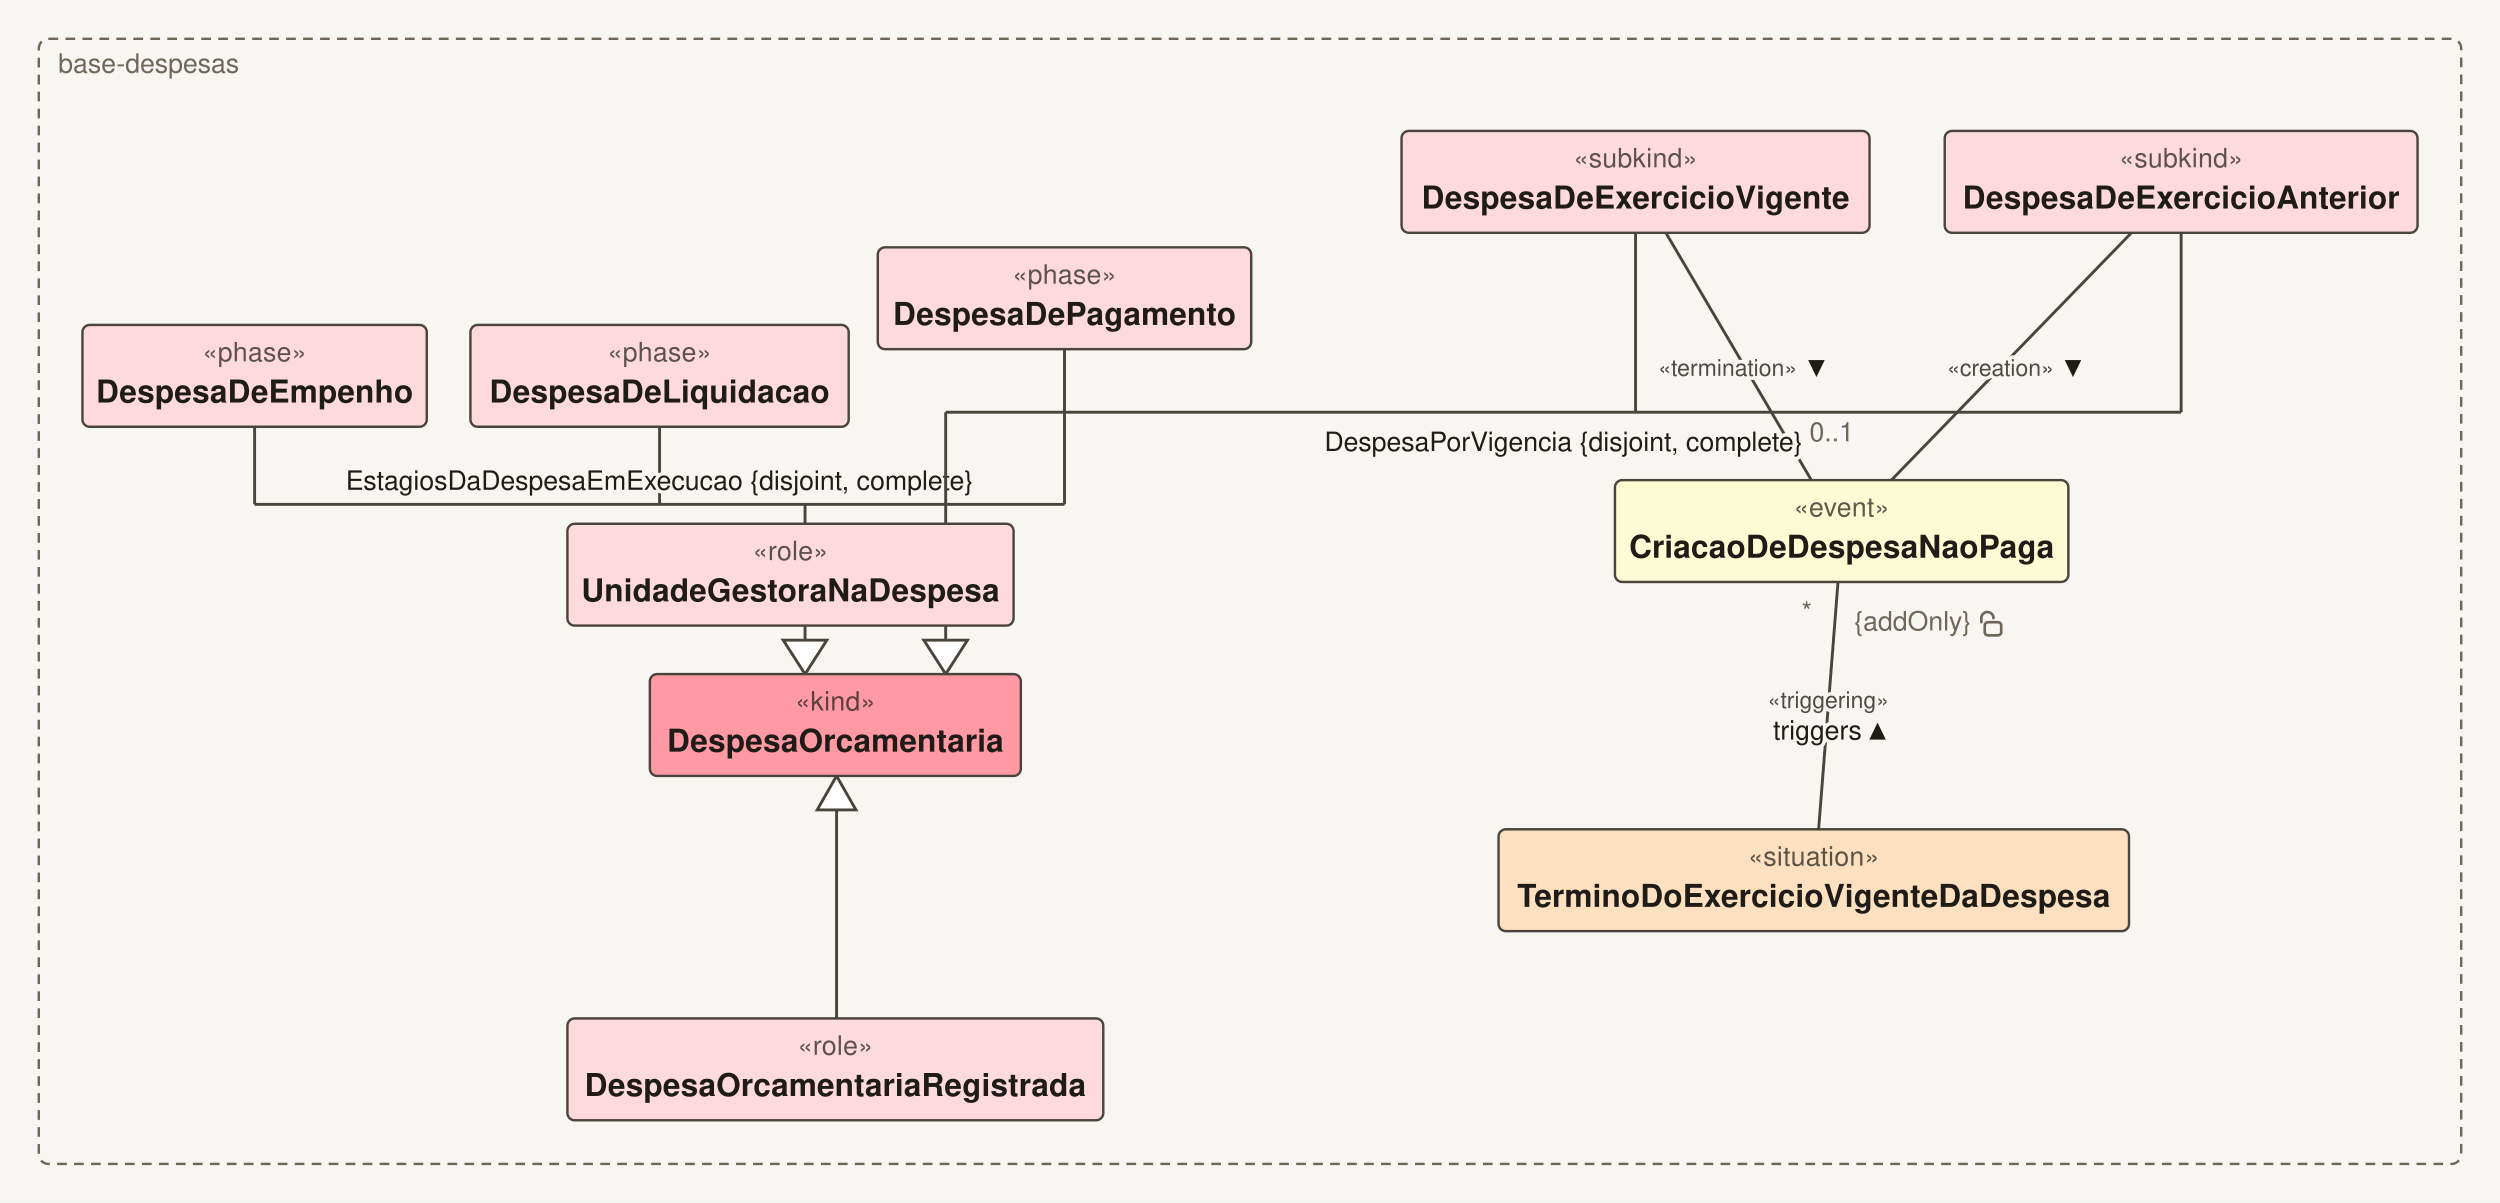
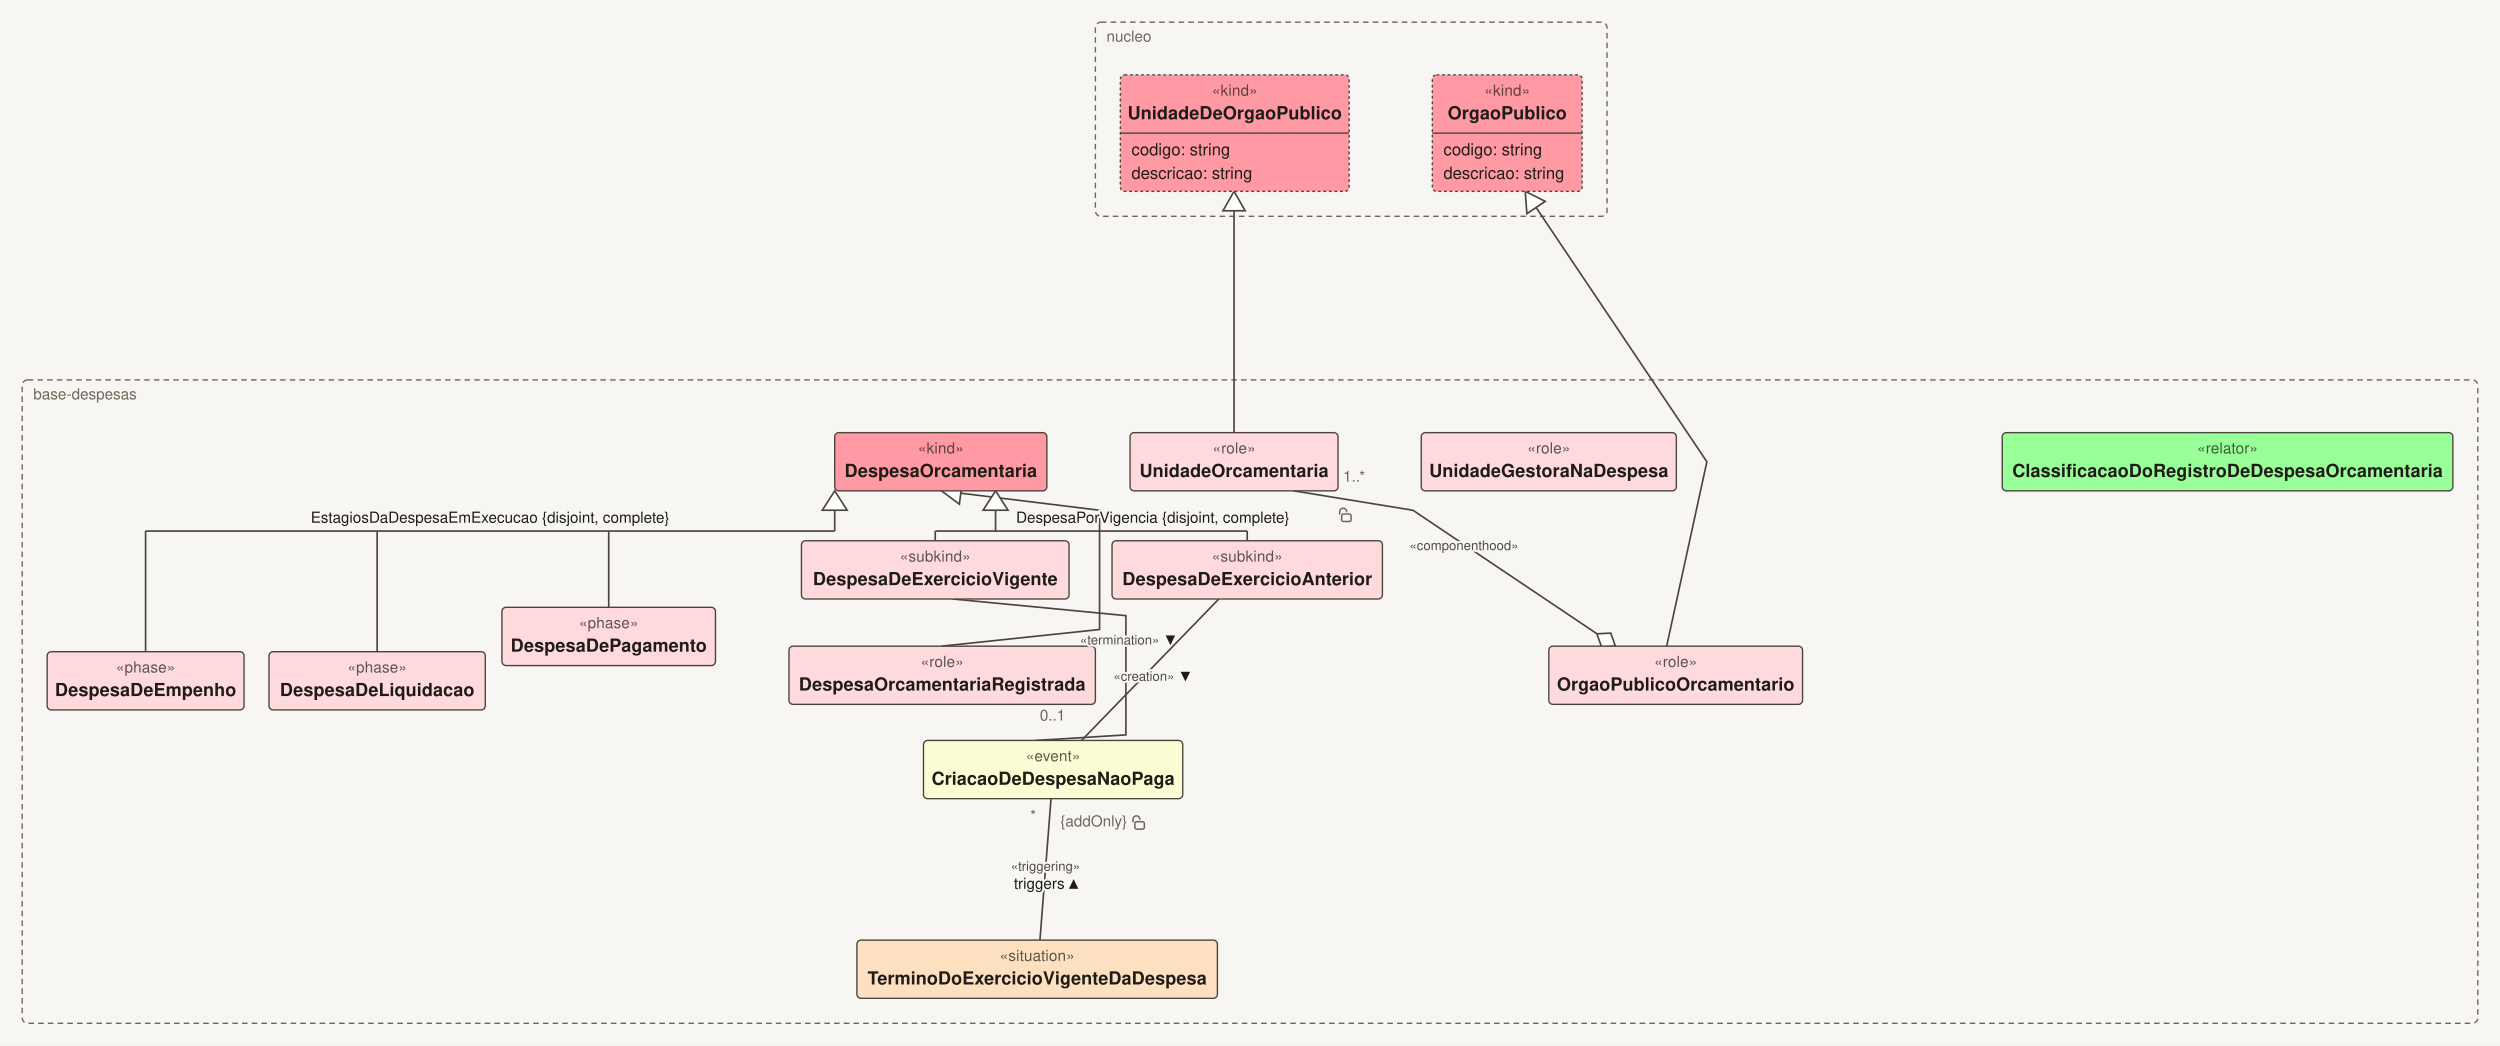
- <svg xmlns="http://www.w3.org/2000/svg" viewBox="302 522 1031 496" width="1031" height="496">
+ <svg xmlns="http://www.w3.org/2000/svg" viewBox="302 186 1803 754" width="1803" height="754">
  <style>
/* Everything that is text, before anything specialises it. The label layer sits
   above the boxes and outside every other group, so a rule that reached labels
   through their edge stopped reaching them the day they were lifted out of it --
   and an SVG with no font-family on a text element falls back to a 16px serif.
   Stated once at the top, no layer can lose it again. */
text {
    font-family: "Helvetica Neue", Helvetica, Arial, "Liberation Sans", sans-serif;
    font-stretch: normal;
    font-size: 11px;
    fill: #1f1c17;
    font-variant-numeric: tabular-nums;
}

.tv-node rect { stroke: #4a453c; stroke-width: 1; }
.tv-node text { fill: #1f1c17; }
.tv-name { font-weight: 600; font-size: 13px; letter-spacing: 0.005em; }
.tv-legend text { font-size: 13px; fill: #1f1c17; }
.tv-stereotype { font-size: 11px; fill-opacity: 0.72; letter-spacing: 0.01em; }
.tv-attribute { font-size: 12px; }
.tv-edge path { fill: none; stroke: #4a453c; stroke-width: 1.2; }
.tv-end { fill: #6e6658; }
/* No letter-spacing on a label drawn with a halo: WebKit places letter-spaced
   SVG text glyph by glyph and then draws no halo, so in Safari, and in an
   exported SVG opened in Preview, the line ran through the label and its
   letters came out uneven. Chromium and Firefox never showed it. */
.tv-edge-stereotype { font-size: 9.5px; fill-opacity: 0.78; }
.tv-marker { fill: #ffffff; stroke: #4a453c; stroke-width: 1.2; }
.tv-arrow { fill: none; stroke: #4a453c; stroke-width: 1.2; }
.tv-reading { fill: #1f1c17; stroke: none; }
.tv-lock { fill: none; stroke: #6e6658; stroke-width: 1.1; stroke-linecap: round; }
.tv-lock rect { fill: #f7f6f2; }
.tv-group rect { fill: none; stroke: #6e6658; stroke-dasharray: 4 3; }
.tv-group text { font-size: 11px; fill: #6e6658; }
.tv-ontology rect { fill: none; stroke: #4a453c; stroke-width: 1.2; stroke-dasharray: none; }
.tv-ontology text { font-weight: 600; font-size: 13px; fill: #1f1c17; }
.tv-location { font-size: 12px; fill-opacity: 0.72; }
.tv-selected rect { stroke: #1f5c5c; stroke-width: 2.5; }
/* The second selector is for a leg of a shared tree, which carries its own id
   and so is chosen as itself rather than through a group around it. */
.tv-selected path, path.tv-selected { stroke: #1f5c5c; stroke-width: 2.2; }
.tv-unresolved rect { stroke-dasharray: 5 3; }
.tv-external rect { stroke-dasharray: 2 2; }
</style>
-   <rect x="302" y="522" width="1031" height="496" fill="#f7f6f2" />
+   <rect x="302" y="186" width="1803" height="754" fill="#f7f6f2" />
  <g class="tv-group" data-group="pkg:base-despesas">
-     <rect x="318" y="538" width="999" height="464" rx="4" />
-     <text x="326" y="552">base-despesas</text>
+     <rect x="318" y="460" width="1771" height="464" rx="4" />
+     <text x="326" y="474">base-despesas</text>
+   </g>
+   <g class="tv-group" data-group="pkg:nucleo">
+     <rect x="1092" y="202" width="369" height="140" rx="4" />
+     <text x="1100" y="216">nucleo</text>
+   </g>
+   <g class="tv-edge" data-edge="gen:base-despesas::OrgaoPublicoOrcamentario-&gt;nucleo::OrgaoPublico">
+     <path d="M 1504 652 L 1533 519 L 1402 324" />
+     <polygon class="tv-marker" points="1402,324 1403.2,340.1 1416.4,331.2" />
+   </g>
+   <g class="tv-edge" data-edge="gen:base-despesas::UnidadeOrcamentaria-&gt;nucleo::UnidadeDeOrgaoPublico">
+     <path d="M 1192 498 L 1192 324" />
+     <polygon class="tv-marker" points="1192,324 1184,338 1200,338" />
  </g>
  <g class="tv-edge" data-edge="gen:base-despesas::DespesaOrcamentariaRegistrada-&gt;base-despesas::DespesaOrcamentaria">
-     <path d="M 647 942 L 647 842" />
-     <polygon class="tv-marker" points="647,842 639,856 655,856" />
+     <path d="M 981 652 L 1095 640 L 1095 554 L 981 540" />
+     <polygon class="tv-marker" points="981,540 993.9,549.6 995.9,533.8" />
  </g>
  <g class="tv-edge" data-edge="rel:base-despesas::DespesaDeExercicioVigente-&gt;base-despesas::CriacaoDeDespesaNaoPaga:termination:">
-     <path d="M 989 618 L 1049 720" />
+     <path d="M 989 618 L 1114 630 L 1114 716 L 1049 720" />
  </g>
  <g class="tv-edge" data-edge="rel:base-despesas::DespesaDeExercicioAnterior-&gt;base-despesas::CriacaoDeDespesaNaoPaga:creation:">
    <path d="M 1181 618 L 1082 720" />
  </g>
+   <g class="tv-edge" data-edge="rel:base-despesas::UnidadeOrcamentaria-&gt;base-despesas::OrgaoPublicoOrcamentario:componenthood:">
+     <path d="M 1235 540 L 1321 554 L 1467 652" />
+     <polygon class="tv-marker" points="1467,652 1463.7,642.6 1453.7,643.1 1457,652.5" />
+   </g>
  <g class="tv-edge" data-edge="rel:base-despesas::TerminoDoExercicioVigenteDaDespesa-&gt;base-despesas::CriacaoDeDespesaNaoPaga:triggering:triggers">
    <path d="M 1052 864 L 1060 762" />
  </g>
  <g class="tv-edge tv-tree" data-genset="set:base-despesas::EstagiosDaDespesaEmExecucao">
-     <polygon class="tv-marker" points="634,800 625,786 643,786" />
-     <path d="M 634 786 L 634 730" />
-     <path d="M 407 730 L 741 730" />
-     <path data-edge="gen:base-despesas::DespesaDeEmpenho-&gt;base-despesas::DespesaOrcamentaria" d="M 407 730 L 407 698" />
-     <path data-edge="gen:base-despesas::DespesaDeLiquidacao-&gt;base-despesas::DespesaOrcamentaria" d="M 574 730 L 574 698" />
-     <path data-edge="gen:base-despesas::DespesaDePagamento-&gt;base-despesas::DespesaOrcamentaria" d="M 741 730 L 741 666" />
-     <text data-for="set:base-despesas::EstagiosDaDespesaEmExecucao" x="574" y="724" fill="#6e6658" text-anchor="middle" paint-order="stroke" stroke="#f7f6f2" stroke-width="3" stroke-linejoin="round">EstagiosDaDespesaEmExecucao {disjoint, complete}</text>
+     <polygon class="tv-marker" points="904,540 895,554 913,554" />
+     <path d="M 904 554 L 904 569" />
+     <path d="M 407 569 L 904 569" />
+     <path data-edge="gen:base-despesas::DespesaDeEmpenho-&gt;base-despesas::DespesaOrcamentaria" d="M 407 569 L 407 656" />
+     <path data-edge="gen:base-despesas::DespesaDeLiquidacao-&gt;base-despesas::DespesaOrcamentaria" d="M 574 569 L 574 656" />
+     <path data-edge="gen:base-despesas::DespesaDePagamento-&gt;base-despesas::DespesaOrcamentaria" d="M 741 569 L 741 624" />
+     <text data-for="set:base-despesas::EstagiosDaDespesaEmExecucao" x="655.5" y="563" fill="#6e6658" text-anchor="middle" paint-order="stroke" stroke="#f7f6f2" stroke-width="3" stroke-linejoin="round">EstagiosDaDespesaEmExecucao {disjoint, complete}</text>
  </g>
  <g class="tv-edge tv-tree" data-genset="set:base-despesas::DespesaPorVigencia">
-     <polygon class="tv-marker" points="692,800 683,786 701,786" />
-     <path d="M 692 786 L 692 692" />
-     <path d="M 692 692 L 1201.5 692" />
-     <path data-edge="gen:base-despesas::DespesaDeExercicioVigente-&gt;base-despesas::DespesaOrcamentaria" d="M 976.5 692 L 976.5 618" />
-     <path data-edge="gen:base-despesas::DespesaDeExercicioAnterior-&gt;base-despesas::DespesaOrcamentaria" d="M 1201.5 692 L 1201.5 618" />
-     <text data-for="set:base-despesas::DespesaPorVigencia" x="946.8" y="708" fill="#6e6658" text-anchor="middle" paint-order="stroke" stroke="#f7f6f2" stroke-width="3" stroke-linejoin="round">DespesaPorVigencia {disjoint, complete}</text>
+     <polygon class="tv-marker" points="1020,540 1011,554 1029,554" />
+     <path d="M 1020 554 L 1020 569" />
+     <path d="M 976.5 569 L 1201.5 569" />
+     <path data-edge="gen:base-despesas::DespesaDeExercicioVigente-&gt;base-despesas::DespesaOrcamentaria" d="M 976.5 569 L 976.5 576" />
+     <path data-edge="gen:base-despesas::DespesaDeExercicioAnterior-&gt;base-despesas::DespesaOrcamentaria" d="M 1201.5 569 L 1201.5 576" />
+     <text data-for="set:base-despesas::DespesaPorVigencia" x="1133.4" y="563" fill="#6e6658" text-anchor="middle" paint-order="stroke" stroke="#f7f6f2" stroke-width="3" stroke-linejoin="round">DespesaPorVigencia {disjoint, complete}</text>
  </g>
  <g class="tv-node" data-node="base-despesas::DespesaOrcamentaria">
-     <rect x="570" y="800" width="153" height="42" rx="3" fill="#FF99A3" />
-     <text class="tv-stereotype" x="646.5" y="815" text-anchor="middle">«kind»</text>
-     <text class="tv-name" x="646.5" y="832" text-anchor="middle">DespesaOrcamentaria</text>
+     <rect x="904" y="498" width="153" height="42" rx="3" fill="#FF99A3" />
+     <text class="tv-stereotype" x="980.5" y="513" text-anchor="middle">«kind»</text>
+     <text class="tv-name" x="980.5" y="530" text-anchor="middle">DespesaOrcamentaria</text>
+   </g>
+   <g class="tv-node" data-node="base-despesas::ClassificacaoDoRegistroDeDespesaOrcamentaria">
+     <rect x="1746" y="498" width="325" height="42" rx="3" fill="#99FF99" />
+     <text class="tv-stereotype" x="1908.5" y="513" text-anchor="middle">«relator»</text>
+     <text class="tv-name" x="1908.5" y="530" text-anchor="middle">ClassificacaoDoRegistroDeDespesaOrcamentaria</text>
  </g>
  <g class="tv-node" data-node="base-despesas::UnidadeGestoraNaDespesa">
-     <rect x="536" y="738" width="184" height="42" rx="3" fill="#FFDADD" />
-     <text class="tv-stereotype" x="628" y="753" text-anchor="middle">«role»</text>
-     <text class="tv-name" x="628" y="770" text-anchor="middle">UnidadeGestoraNaDespesa</text>
+     <rect x="1327" y="498" width="184" height="42" rx="3" fill="#FFDADD" />
+     <text class="tv-stereotype" x="1419" y="513" text-anchor="middle">«role»</text>
+     <text class="tv-name" x="1419" y="530" text-anchor="middle">UnidadeGestoraNaDespesa</text>
+   </g>
+   <g class="tv-node" data-node="base-despesas::OrgaoPublicoOrcamentario">
+     <rect x="1419" y="652" width="183" height="42" rx="3" fill="#FFDADD" />
+     <text class="tv-stereotype" x="1510.5" y="667" text-anchor="middle">«role»</text>
+     <text class="tv-name" x="1510.5" y="684" text-anchor="middle">OrgaoPublicoOrcamentario</text>
+   </g>
+   <g class="tv-node tv-external" data-node="nucleo::OrgaoPublico">
+     <rect x="1335" y="240" width="108" height="84" rx="3" fill="#FF99A3" />
+     <text class="tv-stereotype" x="1389" y="255" text-anchor="middle">«kind»</text>
+     <text class="tv-name" x="1389" y="272" text-anchor="middle">OrgaoPublico</text>
+     <line x1="1335" y1="282" x2="1443" y2="282" stroke="#4a453c" stroke-width="1" />
+     <text class="tv-attribute" x="1343" y="298">codigo: string</text>
+     <text class="tv-attribute" x="1343" y="315">descricao: string</text>
+   </g>
+   <g class="tv-node" data-node="base-despesas::UnidadeOrcamentaria">
+     <rect x="1117" y="498" width="150" height="42" rx="3" fill="#FFDADD" />
+     <text class="tv-stereotype" x="1192" y="513" text-anchor="middle">«role»</text>
+     <text class="tv-name" x="1192" y="530" text-anchor="middle">UnidadeOrcamentaria</text>
+   </g>
+   <g class="tv-node tv-external" data-node="nucleo::UnidadeDeOrgaoPublico">
+     <rect x="1110" y="240" width="165" height="84" rx="3" fill="#FF99A3" />
+     <text class="tv-stereotype" x="1192.5" y="255" text-anchor="middle">«kind»</text>
+     <text class="tv-name" x="1192.5" y="272" text-anchor="middle">UnidadeDeOrgaoPublico</text>
+     <line x1="1110" y1="282" x2="1275" y2="282" stroke="#4a453c" stroke-width="1" />
+     <text class="tv-attribute" x="1118" y="298">codigo: string</text>
+     <text class="tv-attribute" x="1118" y="315">descricao: string</text>
  </g>
  <g class="tv-node" data-node="base-despesas::DespesaDeEmpenho">
    <rect x="336" y="656" width="142" height="42" rx="3" fill="#FFDADD" />
    <text class="tv-stereotype" x="407" y="671" text-anchor="middle">«phase»</text>
    <text class="tv-name" x="407" y="688" text-anchor="middle">DespesaDeEmpenho</text>
  </g>
  <g class="tv-node" data-node="base-despesas::DespesaDeLiquidacao">
    <rect x="496" y="656" width="156" height="42" rx="3" fill="#FFDADD" />
    <text class="tv-stereotype" x="574" y="671" text-anchor="middle">«phase»</text>
    <text class="tv-name" x="574" y="688" text-anchor="middle">DespesaDeLiquidacao</text>
  </g>
  <g class="tv-node" data-node="base-despesas::DespesaDePagamento">
    <rect x="664" y="624" width="154" height="42" rx="3" fill="#FFDADD" />
    <text class="tv-stereotype" x="741" y="639" text-anchor="middle">«phase»</text>
    <text class="tv-name" x="741" y="656" text-anchor="middle">DespesaDePagamento</text>
  </g>
  <g class="tv-node" data-node="base-despesas::DespesaOrcamentariaRegistrada">
-     <rect x="536" y="942" width="221" height="42" rx="3" fill="#FFDADD" />
-     <text class="tv-stereotype" x="646.5" y="957" text-anchor="middle">«role»</text>
-     <text class="tv-name" x="646.5" y="974" text-anchor="middle">DespesaOrcamentariaRegistrada</text>
+     <rect x="871" y="652" width="221" height="42" rx="3" fill="#FFDADD" />
+     <text class="tv-stereotype" x="981.5" y="667" text-anchor="middle">«role»</text>
+     <text class="tv-name" x="981.5" y="684" text-anchor="middle">DespesaOrcamentariaRegistrada</text>
  </g>
  <g class="tv-node" data-node="base-despesas::DespesaDeExercicioVigente">
    <rect x="880" y="576" width="193" height="42" rx="3" fill="#FFDADD" />
    <text class="tv-stereotype" x="976.5" y="591" text-anchor="middle">«subkind»</text>
    <text class="tv-name" x="976.5" y="608" text-anchor="middle">DespesaDeExercicioVigente</text>
  </g>
  <g class="tv-node" data-node="base-despesas::DespesaDeExercicioAnterior">
    <rect x="1104" y="576" width="195" height="42" rx="3" fill="#FFDADD" />
    <text class="tv-stereotype" x="1201.5" y="591" text-anchor="middle">«subkind»</text>
    <text class="tv-name" x="1201.5" y="608" text-anchor="middle">DespesaDeExercicioAnterior</text>
  </g>
  <g class="tv-node" data-node="base-despesas::TerminoDoExercicioVigenteDaDespesa">
    <rect x="920" y="864" width="260" height="42" rx="3" fill="#FCE0C0" />
    <text class="tv-stereotype" x="1050" y="879" text-anchor="middle">«situation»</text>
    <text class="tv-name" x="1050" y="896" text-anchor="middle">TerminoDoExercicioVigenteDaDespesa</text>
  </g>
  <g class="tv-node" data-node="base-despesas::CriacaoDeDespesaNaoPaga">
    <rect x="968" y="720" width="187" height="42" rx="3" fill="#FCFCD4" />
    <text class="tv-stereotype" x="1061.5" y="735" text-anchor="middle">«event»</text>
    <text class="tv-name" x="1061.5" y="752" text-anchor="middle">CriacaoDeDespesaNaoPaga</text>
  </g>
  <g class="tv-labels">
-     <text class="tv-edge-stereotype" data-for="rel:base-despesas::DespesaDeExercicioVigente-&gt;base-despesas::CriacaoDeDespesaNaoPaga:termination:" x="1014.5" y="677" text-anchor="middle" paint-order="stroke" stroke="#f7f6f2" stroke-width="3" stroke-linejoin="round">«termination»</text>
-     <polygon class="tv-reading" points="1051.1,677.5 1047.7,670.5 1054.5,670.5" />
-     <text class="tv-end" data-for="rel:base-despesas::DespesaDeExercicioVigente-&gt;base-despesas::CriacaoDeDespesaNaoPaga:termination:" x="1057.4" y="704" text-anchor="middle" paint-order="stroke" stroke="#f7f6f2" stroke-width="3" stroke-linejoin="round">0..1</text>
+     <text class="tv-edge-stereotype" data-for="rel:base-despesas::UnidadeOrcamentaria-&gt;base-despesas::OrgaoPublicoOrcamentario:componenthood:" x="1357.8" y="582.7" text-anchor="middle" paint-order="stroke" stroke="#f7f6f2" stroke-width="3" stroke-linejoin="round">«componenthood»</text>
+     <text class="tv-end" data-for="rel:base-despesas::UnidadeOrcamentaria-&gt;base-despesas::OrgaoPublicoOrcamentario:componenthood:" x="1278.6" y="533.4" text-anchor="middle" paint-order="stroke" stroke="#f7f6f2" stroke-width="3" stroke-linejoin="round">1..*</text>
+     <g class="tv-lock" data-for="rel:base-despesas::UnidadeOrcamentaria-&gt;base-despesas::OrgaoPublicoOrcamentario:componenthood:" transform="translate(1266.8, 552.1)" aria-label="not const">
+       <path d="M 1.4 4.6 V 2.9 a 2.5 2.5 0 0 1 5 0" />
+       <rect x="2.8" y="4.6" width="6.8" height="5.4" rx="1.3" stroke="#6e6658" />
+     </g>
+     <text class="tv-edge-stereotype" data-for="rel:base-despesas::DespesaDeExercicioVigente-&gt;base-despesas::CriacaoDeDespesaNaoPaga:termination:" x="1109.5" y="650.8" text-anchor="middle" paint-order="stroke" stroke="#f7f6f2" stroke-width="3" stroke-linejoin="round">«termination»</text>
+     <polygon class="tv-reading" points="1146.1,651.3 1142.7,644.3 1149.5,644.3" />
+     <text class="tv-end" data-for="rel:base-despesas::DespesaDeExercicioVigente-&gt;base-despesas::CriacaoDeDespesaNaoPaga:termination:" x="1061.1" y="705.7" text-anchor="middle" paint-order="stroke" stroke="#f7f6f2" stroke-width="3" stroke-linejoin="round">0..1</text>
    <text class="tv-edge-stereotype" data-for="rel:base-despesas::TerminoDoExercicioVigenteDaDespesa-&gt;base-despesas::CriacaoDeDespesaNaoPaga:triggering:triggers" x="1056" y="814" text-anchor="middle" paint-order="stroke" stroke="#f7f6f2" stroke-width="3" stroke-linejoin="round">«triggering»</text>
    <text data-for="rel:base-despesas::TerminoDoExercicioVigenteDaDespesa-&gt;base-despesas::CriacaoDeDespesaNaoPaga:triggering:triggers" x="1051.5" y="827" text-anchor="middle" paint-order="stroke" stroke="#f7f6f2" stroke-width="3" stroke-linejoin="round">triggers</text>
    <polygon class="tv-reading" points="1076.3,820 1079.7,827 1072.9,827" />
    <text class="tv-end" data-for="rel:base-despesas::TerminoDoExercicioVigenteDaDespesa-&gt;base-despesas::CriacaoDeDespesaNaoPaga:triggering:triggers" x="1047.1" y="778" text-anchor="middle" paint-order="stroke" stroke="#f7f6f2" stroke-width="3" stroke-linejoin="round">*</text>
    <text class="tv-end" data-for="rel:base-despesas::TerminoDoExercicioVigenteDaDespesa-&gt;base-despesas::CriacaoDeDespesaNaoPaga:triggering:triggers" x="1090.8" y="782" text-anchor="middle" paint-order="stroke" stroke="#f7f6f2" stroke-width="3" stroke-linejoin="round">{addOnly}</text>
    <g class="tv-lock" data-for="rel:base-despesas::TerminoDoExercicioVigenteDaDespesa-&gt;base-despesas::CriacaoDeDespesaNaoPaga:triggering:triggers" transform="translate(1117.7, 774)" aria-label="not const">
      <path d="M 1.4 4.6 V 2.9 a 2.5 2.5 0 0 1 5 0" />
      <rect x="2.8" y="4.6" width="6.8" height="5.4" rx="1.3" stroke="#6e6658" />
    </g>
    <text class="tv-edge-stereotype" data-for="rel:base-despesas::DespesaDeExercicioAnterior-&gt;base-despesas::CriacaoDeDespesaNaoPaga:creation:" x="1127" y="677" text-anchor="middle" paint-order="stroke" stroke="#f7f6f2" stroke-width="3" stroke-linejoin="round">«creation»</text>
    <polygon class="tv-reading" points="1156.9,677.5 1153.5,670.5 1160.3,670.5" />
  </g>
</svg>
